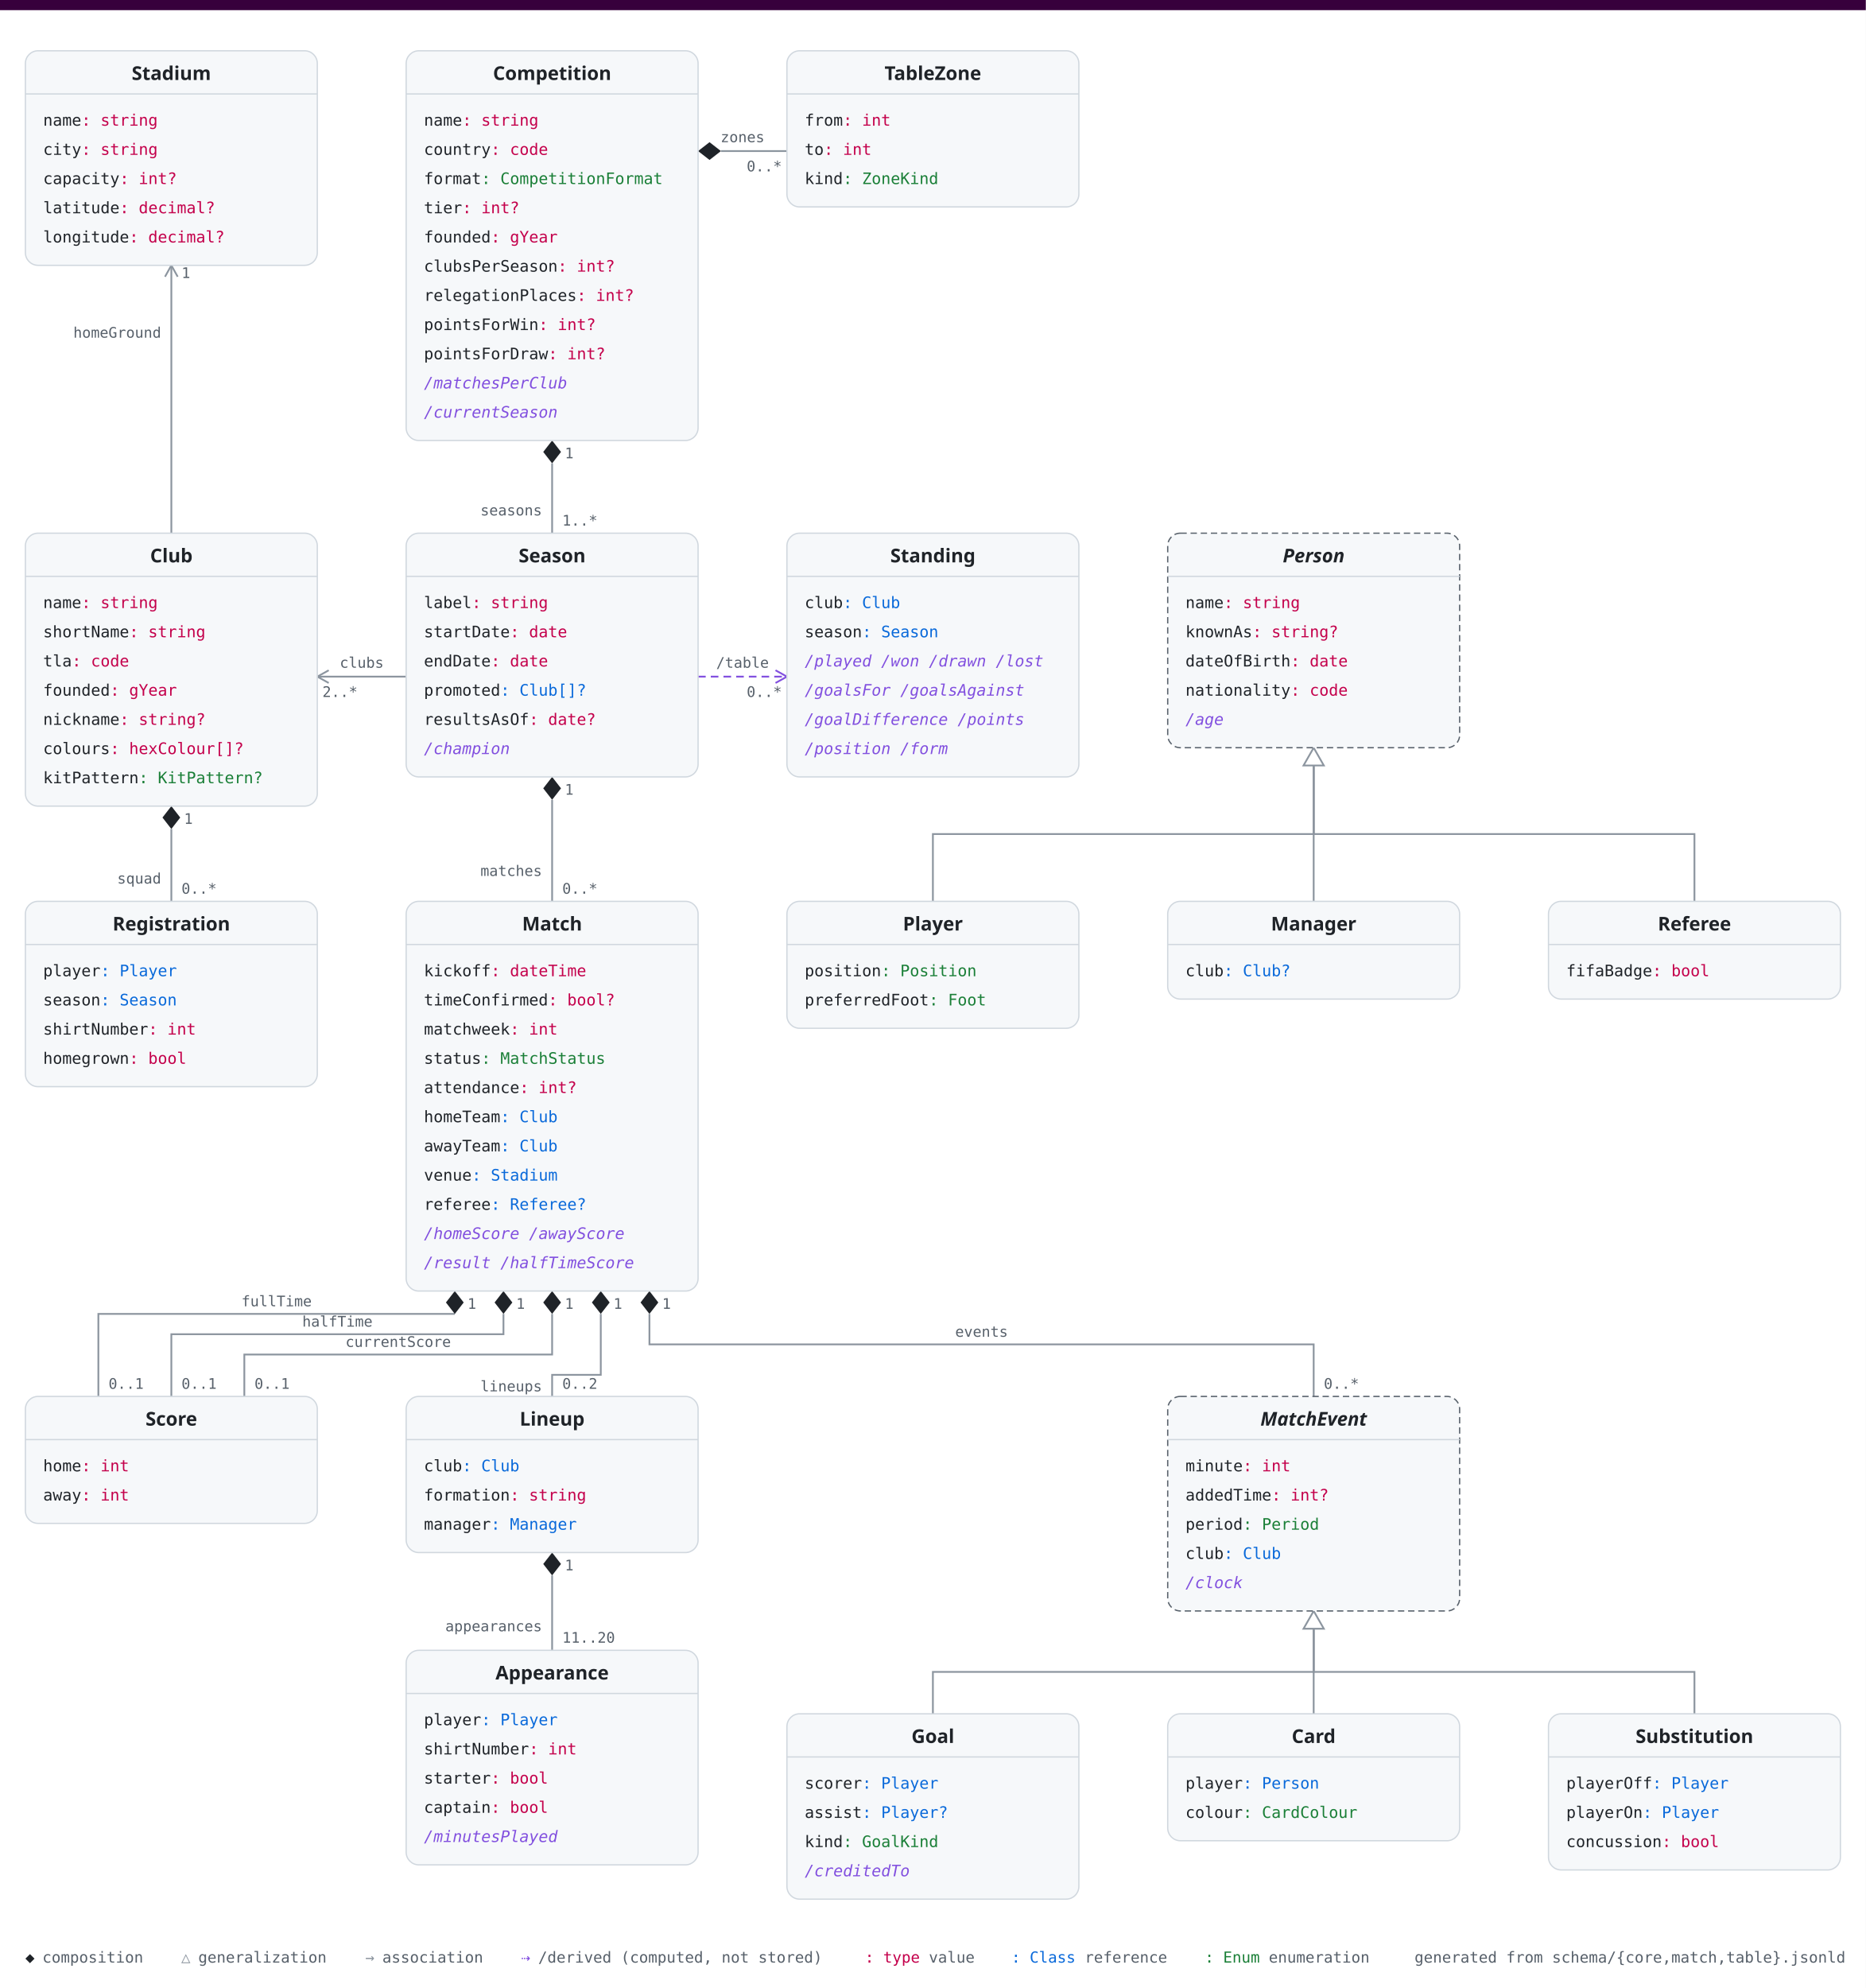
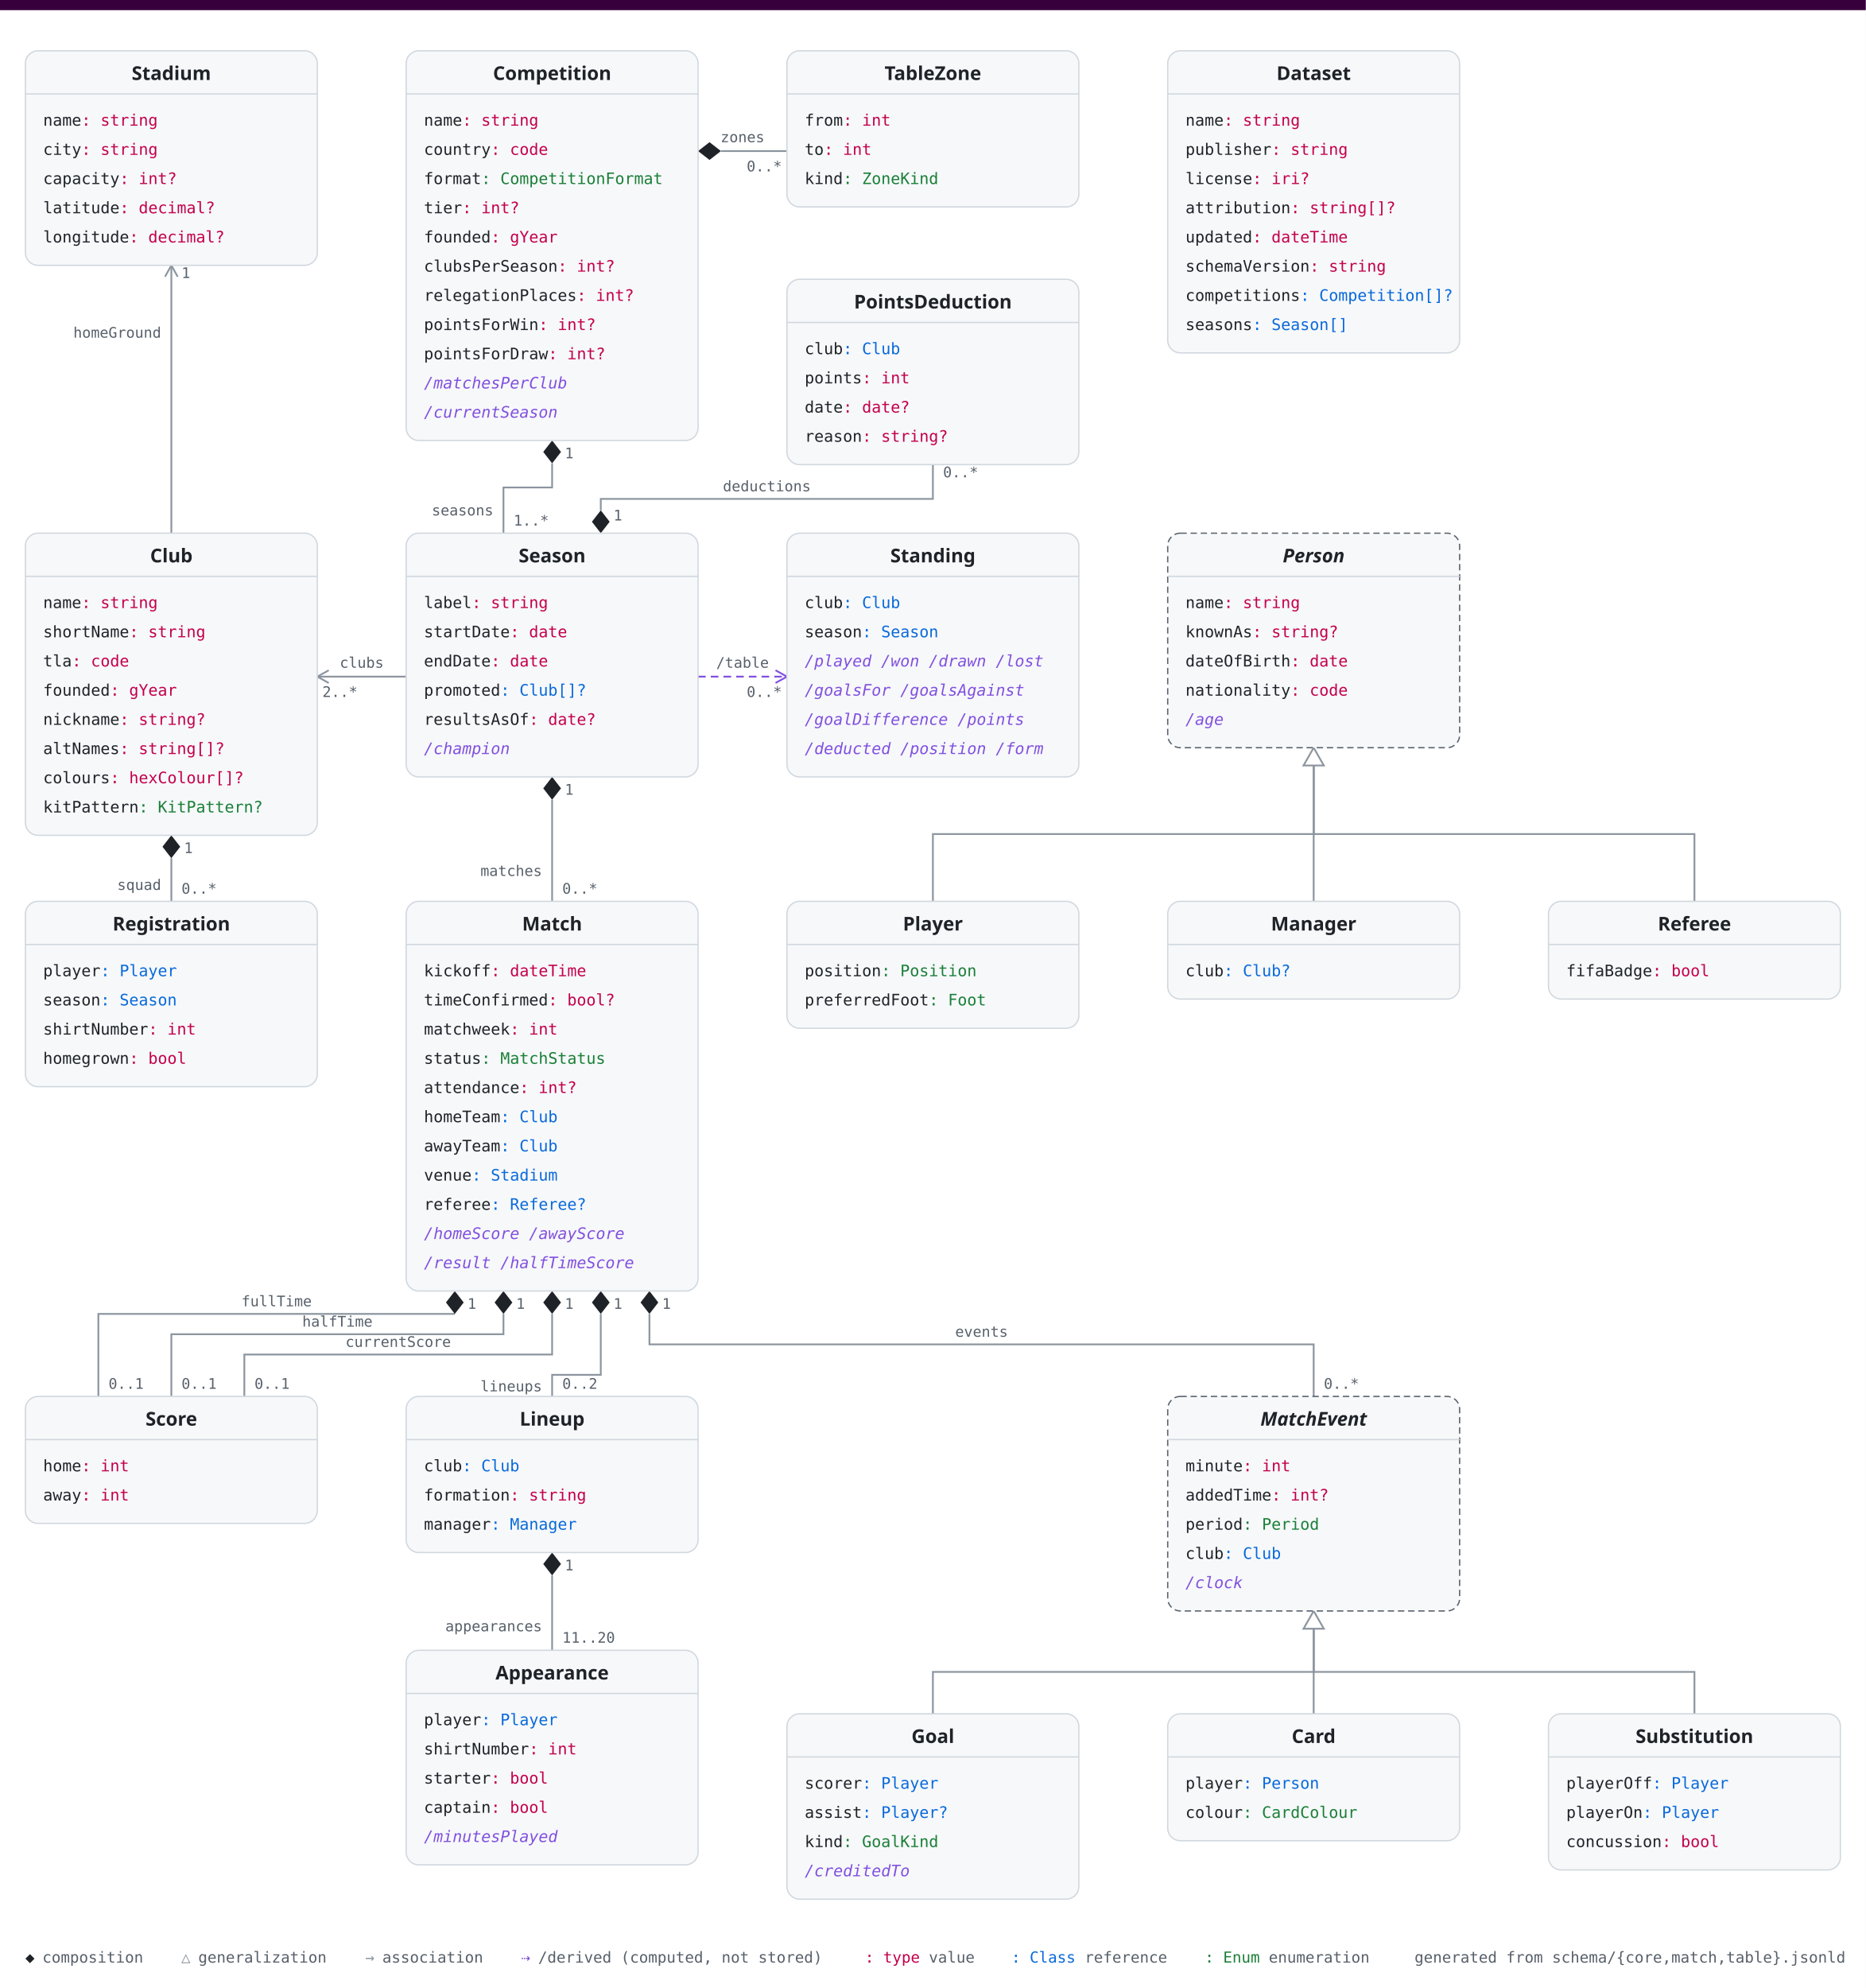
<svg xmlns="http://www.w3.org/2000/svg" width="1470" height="1566" viewBox="0 0 1470 1566">
  <rect width="1470" height="1566" fill="#ffffff" />
  <rect width="1470" height="8" fill="#37003c" />
  <path d="M550,119 l9,-7 l9,7 l-9,7 z" fill="#1f2328" />
  <path d="M568,119 L620,119" fill="none" stroke="#8c959f" stroke-width="1.4" />
  <text x="585" y="112" font-family="ui-monospace, Menlo, Consolas, monospace" font-size="11.5" fill="#57606a" text-anchor="middle">zones</text>
  <text x="616" y="135" font-family="ui-monospace, Menlo, Consolas, monospace" font-size="11.5" fill="#57606a" text-anchor="end">0..*</text>
-   <path d="M435,365 L435,384 L435,384 L435,420" fill="none" stroke="#8c959f" stroke-width="1.4" />
+   <path d="M435,365 L435,384 L396.667,384 L396.667,420" fill="none" stroke="#8c959f" stroke-width="1.4" />
  <path d="M435,347 l7,9 l-7,9 l-7,-9 z" fill="#1f2328" />
  <text x="445" y="361" font-family="ui-monospace, Menlo, Consolas, monospace" font-size="11.5" fill="#57606a" text-anchor="start">1</text>
-   <text x="443" y="414" font-family="ui-monospace, Menlo, Consolas, monospace" font-size="11.5" fill="#57606a" text-anchor="start">1..*</text>
-   <text x="427" y="406" font-family="ui-monospace, Menlo, Consolas, monospace" font-size="11.5" fill="#57606a" text-anchor="end">seasons</text>
+   <text x="404.667" y="414" font-family="ui-monospace, Menlo, Consolas, monospace" font-size="11.5" fill="#57606a" text-anchor="start">1..*</text>
+   <text x="388.667" y="406" font-family="ui-monospace, Menlo, Consolas, monospace" font-size="11.5" fill="#57606a" text-anchor="end">seasons</text>
  <path d="M320,533 L250,533" fill="none" stroke="#8c959f" stroke-width="1.4" />
  <path d="M259,528 L250,533 L259,538" fill="none" stroke="#8c959f" stroke-width="1.4" />
  <text x="285" y="526" font-family="ui-monospace, Menlo, Consolas, monospace" font-size="11.5" fill="#57606a" text-anchor="middle">clubs</text>
  <text x="254" y="549" font-family="ui-monospace, Menlo, Consolas, monospace" font-size="11.5" fill="#57606a" text-anchor="start">2..*</text>
  <path d="M435,630 L435,661 L435,661 L435,710" fill="none" stroke="#8c959f" stroke-width="1.4" />
  <path d="M435,612 l7,9 l-7,9 l-7,-9 z" fill="#1f2328" />
  <text x="445" y="626" font-family="ui-monospace, Menlo, Consolas, monospace" font-size="11.5" fill="#57606a" text-anchor="start">1</text>
  <text x="443" y="704" font-family="ui-monospace, Menlo, Consolas, monospace" font-size="11.5" fill="#57606a" text-anchor="start">0..*</text>
  <text x="427" y="690" font-family="ui-monospace, Menlo, Consolas, monospace" font-size="11.5" fill="#57606a" text-anchor="end">matches</text>
+   <path d="M473.333,402 L473.333,393 L735,393 L735,366" fill="none" stroke="#8c959f" stroke-width="1.4" />
+   <path d="M473.333,420 l7,-9 l-7,-9 l-7,9 z" fill="#1f2328" />
+   <text x="483.333" y="410" font-family="ui-monospace, Menlo, Consolas, monospace" font-size="11.5" fill="#57606a" text-anchor="start">1</text>
+   <text x="743" y="376" font-family="ui-monospace, Menlo, Consolas, monospace" font-size="11.5" fill="#57606a" text-anchor="start">0..*</text>
+   <text x="604.167" y="387" font-family="ui-monospace, Menlo, Consolas, monospace" font-size="11.5" fill="#57606a" text-anchor="middle">deductions</text>
  <path d="M550,533 L620,533" fill="none" stroke="#8250df" stroke-width="1.4" stroke-dasharray="6 4" />
  <path d="M611,528 L620,533 L611,538" fill="none" stroke="#8250df" stroke-width="1.4" />
  <text x="585" y="526" font-family="ui-monospace, Menlo, Consolas, monospace" font-size="11.5" fill="#57606a" text-anchor="middle">/table</text>
  <text x="616" y="549" font-family="ui-monospace, Menlo, Consolas, monospace" font-size="11.5" fill="#57606a" text-anchor="end">0..*</text>
  <path d="M135,420 L135,315 L135,315 L135,209" fill="none" stroke="#8c959f" stroke-width="1.4" />
  <path d="M130,218 L135,209 L140,218" fill="none" stroke="#8c959f" stroke-width="1.4" />
  <text x="143" y="219" font-family="ui-monospace, Menlo, Consolas, monospace" font-size="11.5" fill="#57606a" text-anchor="start">1</text>
  <text x="127" y="266" font-family="ui-monospace, Menlo, Consolas, monospace" font-size="11.5" fill="#57606a" text-anchor="end">homeGround</text>
-   <path d="M135,653 L135,673 L135,673 L135,710" fill="none" stroke="#8c959f" stroke-width="1.4" />
-   <path d="M135,635 l7,9 l-7,9 l-7,-9 z" fill="#1f2328" />
-   <text x="145" y="649" font-family="ui-monospace, Menlo, Consolas, monospace" font-size="11.5" fill="#57606a" text-anchor="start">1</text>
+   <path d="M135,676 L135,684 L135,684 L135,710" fill="none" stroke="#8c959f" stroke-width="1.4" />
+   <path d="M135,658 l7,9 l-7,9 l-7,-9 z" fill="#1f2328" />
+   <text x="145" y="672" font-family="ui-monospace, Menlo, Consolas, monospace" font-size="11.5" fill="#57606a" text-anchor="start">1</text>
  <text x="143" y="704" font-family="ui-monospace, Menlo, Consolas, monospace" font-size="11.5" fill="#57606a" text-anchor="start">0..*</text>
-   <text x="127" y="696" font-family="ui-monospace, Menlo, Consolas, monospace" font-size="11.5" fill="#57606a" text-anchor="end">squad</text>
+   <text x="127" y="701" font-family="ui-monospace, Menlo, Consolas, monospace" font-size="11.5" fill="#57606a" text-anchor="end">squad</text>
  <path d="M735,710 L735,657 L1035,657 L1035,603" fill="none" stroke="#8c959f" stroke-width="1.4" />
  <path d="M1035,589 l8,14 l-16,0 z" fill="#ffffff" stroke="#8c959f" stroke-width="1.4" />
  <path d="M1035,710 L1035,657 L1035,657 L1035,603" fill="none" stroke="#8c959f" stroke-width="1.4" />
  <path d="M1335,710 L1335,657 L1035,657 L1035,603" fill="none" stroke="#8c959f" stroke-width="1.4" />
  <path d="M473.333,1035 L473.333,1083 L435,1083 L435,1100" fill="none" stroke="#8c959f" stroke-width="1.4" />
  <path d="M473.333,1017 l7,9 l-7,9 l-7,-9 z" fill="#1f2328" />
  <text x="483.333" y="1031" font-family="ui-monospace, Menlo, Consolas, monospace" font-size="11.5" fill="#57606a" text-anchor="start">1</text>
  <text x="443" y="1094" font-family="ui-monospace, Menlo, Consolas, monospace" font-size="11.5" fill="#57606a" text-anchor="start">0..2</text>
  <text x="427" y="1096" font-family="ui-monospace, Menlo, Consolas, monospace" font-size="11.5" fill="#57606a" text-anchor="end">lineups</text>
  <path d="M511.667,1035 L511.667,1059 L1035,1059 L1035,1100" fill="none" stroke="#8c959f" stroke-width="1.4" />
  <path d="M511.667,1017 l7,9 l-7,9 l-7,-9 z" fill="#1f2328" />
  <text x="521.667" y="1031" font-family="ui-monospace, Menlo, Consolas, monospace" font-size="11.5" fill="#57606a" text-anchor="start">1</text>
  <text x="1043" y="1094" font-family="ui-monospace, Menlo, Consolas, monospace" font-size="11.5" fill="#57606a" text-anchor="start">0..*</text>
  <text x="773.333" y="1053" font-family="ui-monospace, Menlo, Consolas, monospace" font-size="11.5" fill="#57606a" text-anchor="middle">events</text>
  <path d="M358.333,1035 L358.333,1035 L77.5,1035 L77.5,1100" fill="none" stroke="#8c959f" stroke-width="1.4" />
  <path d="M358.333,1017 l7,9 l-7,9 l-7,-9 z" fill="#1f2328" />
  <text x="368.333" y="1031" font-family="ui-monospace, Menlo, Consolas, monospace" font-size="11.5" fill="#57606a" text-anchor="start">1</text>
  <text x="85.5" y="1094" font-family="ui-monospace, Menlo, Consolas, monospace" font-size="11.5" fill="#57606a" text-anchor="start">0..1</text>
  <text x="217.917" y="1029" font-family="ui-monospace, Menlo, Consolas, monospace" font-size="11.5" fill="#57606a" text-anchor="middle">fullTime</text>
  <path d="M396.667,1035 L396.667,1051 L135,1051 L135,1100" fill="none" stroke="#8c959f" stroke-width="1.4" />
  <path d="M396.667,1017 l7,9 l-7,9 l-7,-9 z" fill="#1f2328" />
  <text x="406.667" y="1031" font-family="ui-monospace, Menlo, Consolas, monospace" font-size="11.5" fill="#57606a" text-anchor="start">1</text>
  <text x="143" y="1094" font-family="ui-monospace, Menlo, Consolas, monospace" font-size="11.5" fill="#57606a" text-anchor="start">0..1</text>
  <text x="265.833" y="1045" font-family="ui-monospace, Menlo, Consolas, monospace" font-size="11.5" fill="#57606a" text-anchor="middle">halfTime</text>
  <path d="M435,1035 L435,1067 L192.5,1067 L192.5,1100" fill="none" stroke="#8c959f" stroke-width="1.4" />
  <path d="M435,1017 l7,9 l-7,9 l-7,-9 z" fill="#1f2328" />
  <text x="445" y="1031" font-family="ui-monospace, Menlo, Consolas, monospace" font-size="11.5" fill="#57606a" text-anchor="start">1</text>
  <text x="200.5" y="1094" font-family="ui-monospace, Menlo, Consolas, monospace" font-size="11.5" fill="#57606a" text-anchor="start">0..1</text>
  <text x="313.75" y="1061" font-family="ui-monospace, Menlo, Consolas, monospace" font-size="11.5" fill="#57606a" text-anchor="middle">currentScore</text>
  <path d="M435,1241 L435,1262 L435,1262 L435,1300" fill="none" stroke="#8c959f" stroke-width="1.4" />
  <path d="M435,1223 l7,9 l-7,9 l-7,-9 z" fill="#1f2328" />
  <text x="445" y="1237" font-family="ui-monospace, Menlo, Consolas, monospace" font-size="11.5" fill="#57606a" text-anchor="start">1</text>
  <text x="443" y="1294" font-family="ui-monospace, Menlo, Consolas, monospace" font-size="11.5" fill="#57606a" text-anchor="start">11..20</text>
  <text x="427" y="1285" font-family="ui-monospace, Menlo, Consolas, monospace" font-size="11.5" fill="#57606a" text-anchor="end">appearances</text>
  <path d="M735,1350 L735,1317 L1035,1317 L1035,1283" fill="none" stroke="#8c959f" stroke-width="1.4" />
  <path d="M1035,1269 l8,14 l-16,0 z" fill="#ffffff" stroke="#8c959f" stroke-width="1.4" />
  <path d="M1035,1350 L1035,1317 L1035,1317 L1035,1283" fill="none" stroke="#8c959f" stroke-width="1.4" />
  <path d="M1335,1350 L1335,1317 L1035,1317 L1035,1283" fill="none" stroke="#8c959f" stroke-width="1.4" />
  <g>
    <rect x="320" y="40" width="230" height="307" rx="10" fill="#f6f8fa" stroke="#d0d7de" stroke-width="1" />
    <line x1="320" y1="74" x2="550" y2="74" stroke="#d0d7de" />
    <text x="435" y="63" font-family="system-ui, sans-serif" font-weight="700" font-size="15" fill="#1f2328" text-anchor="middle">Competition</text>
    <text x="334" y="99" font-family="ui-monospace, Menlo, Consolas, monospace" font-size="12.5" fill="#1f2328">name<tspan fill="#c4004b">: string</tspan>
    </text>
    <text x="334" y="122" font-family="ui-monospace, Menlo, Consolas, monospace" font-size="12.5" fill="#1f2328">country<tspan fill="#c4004b">: code</tspan>
    </text>
    <text x="334" y="145" font-family="ui-monospace, Menlo, Consolas, monospace" font-size="12.5" fill="#1f2328">format<tspan fill="#1a7f37">: CompetitionFormat</tspan>
    </text>
    <text x="334" y="168" font-family="ui-monospace, Menlo, Consolas, monospace" font-size="12.5" fill="#1f2328">tier<tspan fill="#c4004b">: int?</tspan>
    </text>
    <text x="334" y="191" font-family="ui-monospace, Menlo, Consolas, monospace" font-size="12.5" fill="#1f2328">founded<tspan fill="#c4004b">: gYear</tspan>
    </text>
    <text x="334" y="214" font-family="ui-monospace, Menlo, Consolas, monospace" font-size="12.5" fill="#1f2328">clubsPerSeason<tspan fill="#c4004b">: int?</tspan>
    </text>
    <text x="334" y="237" font-family="ui-monospace, Menlo, Consolas, monospace" font-size="12.5" fill="#1f2328">relegationPlaces<tspan fill="#c4004b">: int?</tspan>
    </text>
    <text x="334" y="260" font-family="ui-monospace, Menlo, Consolas, monospace" font-size="12.5" fill="#1f2328">pointsForWin<tspan fill="#c4004b">: int?</tspan>
    </text>
    <text x="334" y="283" font-family="ui-monospace, Menlo, Consolas, monospace" font-size="12.5" fill="#1f2328">pointsForDraw<tspan fill="#c4004b">: int?</tspan>
    </text>
    <text x="334" y="306" font-family="ui-monospace, Menlo, Consolas, monospace" font-size="12.5" font-style="italic" fill="#8250df">/matchesPerClub</text>
    <text x="334" y="329" font-family="ui-monospace, Menlo, Consolas, monospace" font-size="12.5" font-style="italic" fill="#8250df">/currentSeason</text>
  </g>
  <g>
    <rect x="320" y="420" width="230" height="192" rx="10" fill="#f6f8fa" stroke="#d0d7de" stroke-width="1" />
    <line x1="320" y1="454" x2="550" y2="454" stroke="#d0d7de" />
    <text x="435" y="443" font-family="system-ui, sans-serif" font-weight="700" font-size="15" fill="#1f2328" text-anchor="middle">Season</text>
    <text x="334" y="479" font-family="ui-monospace, Menlo, Consolas, monospace" font-size="12.5" fill="#1f2328">label<tspan fill="#c4004b">: string</tspan>
    </text>
    <text x="334" y="502" font-family="ui-monospace, Menlo, Consolas, monospace" font-size="12.5" fill="#1f2328">startDate<tspan fill="#c4004b">: date</tspan>
    </text>
    <text x="334" y="525" font-family="ui-monospace, Menlo, Consolas, monospace" font-size="12.5" fill="#1f2328">endDate<tspan fill="#c4004b">: date</tspan>
    </text>
    <text x="334" y="548" font-family="ui-monospace, Menlo, Consolas, monospace" font-size="12.5" fill="#1f2328">promoted<tspan fill="#0969da">: Club[]?</tspan>
    </text>
    <text x="334" y="571" font-family="ui-monospace, Menlo, Consolas, monospace" font-size="12.5" fill="#1f2328">resultsAsOf<tspan fill="#c4004b">: date?</tspan>
    </text>
    <text x="334" y="594" font-family="ui-monospace, Menlo, Consolas, monospace" font-size="12.5" font-style="italic" fill="#8250df">/champion</text>
  </g>
  <g>
-     <rect x="20" y="420" width="230" height="215" rx="10" fill="#f6f8fa" stroke="#d0d7de" stroke-width="1" />
+     <rect x="620" y="220" width="230" height="146" rx="10" fill="#f6f8fa" stroke="#d0d7de" stroke-width="1" />
+     <line x1="620" y1="254" x2="850" y2="254" stroke="#d0d7de" />
+     <text x="735" y="243" font-family="system-ui, sans-serif" font-weight="700" font-size="15" fill="#1f2328" text-anchor="middle">PointsDeduction</text>
+     <text x="634" y="279" font-family="ui-monospace, Menlo, Consolas, monospace" font-size="12.5" fill="#1f2328">club<tspan fill="#0969da">: Club</tspan>
+     </text>
+     <text x="634" y="302" font-family="ui-monospace, Menlo, Consolas, monospace" font-size="12.5" fill="#1f2328">points<tspan fill="#c4004b">: int</tspan>
+     </text>
+     <text x="634" y="325" font-family="ui-monospace, Menlo, Consolas, monospace" font-size="12.5" fill="#1f2328">date<tspan fill="#c4004b">: date?</tspan>
+     </text>
+     <text x="634" y="348" font-family="ui-monospace, Menlo, Consolas, monospace" font-size="12.5" fill="#1f2328">reason<tspan fill="#c4004b">: string?</tspan>
+     </text>
+   </g>
+   <g>
+     <rect x="20" y="420" width="230" height="238" rx="10" fill="#f6f8fa" stroke="#d0d7de" stroke-width="1" />
    <line x1="20" y1="454" x2="250" y2="454" stroke="#d0d7de" />
    <text x="135" y="443" font-family="system-ui, sans-serif" font-weight="700" font-size="15" fill="#1f2328" text-anchor="middle">Club</text>
    <text x="34" y="479" font-family="ui-monospace, Menlo, Consolas, monospace" font-size="12.5" fill="#1f2328">name<tspan fill="#c4004b">: string</tspan>
    </text>
    <text x="34" y="502" font-family="ui-monospace, Menlo, Consolas, monospace" font-size="12.5" fill="#1f2328">shortName<tspan fill="#c4004b">: string</tspan>
    </text>
    <text x="34" y="525" font-family="ui-monospace, Menlo, Consolas, monospace" font-size="12.5" fill="#1f2328">tla<tspan fill="#c4004b">: code</tspan>
    </text>
    <text x="34" y="548" font-family="ui-monospace, Menlo, Consolas, monospace" font-size="12.5" fill="#1f2328">founded<tspan fill="#c4004b">: gYear</tspan>
    </text>
    <text x="34" y="571" font-family="ui-monospace, Menlo, Consolas, monospace" font-size="12.5" fill="#1f2328">nickname<tspan fill="#c4004b">: string?</tspan>
    </text>
-     <text x="34" y="594" font-family="ui-monospace, Menlo, Consolas, monospace" font-size="12.5" fill="#1f2328">colours<tspan fill="#c4004b">: hexColour[]?</tspan>
-     </text>
-     <text x="34" y="617" font-family="ui-monospace, Menlo, Consolas, monospace" font-size="12.5" fill="#1f2328">kitPattern<tspan fill="#1a7f37">: KitPattern?</tspan>
+     <text x="34" y="594" font-family="ui-monospace, Menlo, Consolas, monospace" font-size="12.5" fill="#1f2328">altNames<tspan fill="#c4004b">: string[]?</tspan>
+     </text>
+     <text x="34" y="617" font-family="ui-monospace, Menlo, Consolas, monospace" font-size="12.5" fill="#1f2328">colours<tspan fill="#c4004b">: hexColour[]?</tspan>
+     </text>
+     <text x="34" y="640" font-family="ui-monospace, Menlo, Consolas, monospace" font-size="12.5" fill="#1f2328">kitPattern<tspan fill="#1a7f37">: KitPattern?</tspan>
    </text>
  </g>
  <g>
    <rect x="20" y="710" width="230" height="146" rx="10" fill="#f6f8fa" stroke="#d0d7de" stroke-width="1" />
    <line x1="20" y1="744" x2="250" y2="744" stroke="#d0d7de" />
    <text x="135" y="733" font-family="system-ui, sans-serif" font-weight="700" font-size="15" fill="#1f2328" text-anchor="middle">Registration</text>
    <text x="34" y="769" font-family="ui-monospace, Menlo, Consolas, monospace" font-size="12.5" fill="#1f2328">player<tspan fill="#0969da">: Player</tspan>
    </text>
    <text x="34" y="792" font-family="ui-monospace, Menlo, Consolas, monospace" font-size="12.5" fill="#1f2328">season<tspan fill="#0969da">: Season</tspan>
    </text>
    <text x="34" y="815" font-family="ui-monospace, Menlo, Consolas, monospace" font-size="12.5" fill="#1f2328">shirtNumber<tspan fill="#c4004b">: int</tspan>
    </text>
    <text x="34" y="838" font-family="ui-monospace, Menlo, Consolas, monospace" font-size="12.5" fill="#1f2328">homegrown<tspan fill="#c4004b">: bool</tspan>
    </text>
  </g>
  <g>
    <rect x="20" y="40" width="230" height="169" rx="10" fill="#f6f8fa" stroke="#d0d7de" stroke-width="1" />
    <line x1="20" y1="74" x2="250" y2="74" stroke="#d0d7de" />
    <text x="135" y="63" font-family="system-ui, sans-serif" font-weight="700" font-size="15" fill="#1f2328" text-anchor="middle">Stadium</text>
    <text x="34" y="99" font-family="ui-monospace, Menlo, Consolas, monospace" font-size="12.5" fill="#1f2328">name<tspan fill="#c4004b">: string</tspan>
    </text>
    <text x="34" y="122" font-family="ui-monospace, Menlo, Consolas, monospace" font-size="12.5" fill="#1f2328">city<tspan fill="#c4004b">: string</tspan>
    </text>
    <text x="34" y="145" font-family="ui-monospace, Menlo, Consolas, monospace" font-size="12.5" fill="#1f2328">capacity<tspan fill="#c4004b">: int?</tspan>
    </text>
    <text x="34" y="168" font-family="ui-monospace, Menlo, Consolas, monospace" font-size="12.5" fill="#1f2328">latitude<tspan fill="#c4004b">: decimal?</tspan>
    </text>
    <text x="34" y="191" font-family="ui-monospace, Menlo, Consolas, monospace" font-size="12.5" fill="#1f2328">longitude<tspan fill="#c4004b">: decimal?</tspan>
    </text>
  </g>
  <g>
    <rect x="920" y="420" width="230" height="169" rx="10" fill="#f6f8fa" stroke="#57606a" stroke-width="1" stroke-dasharray="5 3" />
    <line x1="920" y1="454" x2="1150" y2="454" stroke="#d0d7de" />
    <text x="1035" y="443" font-family="system-ui, sans-serif" font-weight="700" font-style="italic" font-size="15" fill="#1f2328" text-anchor="middle">Person</text>
    <text x="934" y="479" font-family="ui-monospace, Menlo, Consolas, monospace" font-size="12.5" fill="#1f2328">name<tspan fill="#c4004b">: string</tspan>
    </text>
    <text x="934" y="502" font-family="ui-monospace, Menlo, Consolas, monospace" font-size="12.5" fill="#1f2328">knownAs<tspan fill="#c4004b">: string?</tspan>
    </text>
    <text x="934" y="525" font-family="ui-monospace, Menlo, Consolas, monospace" font-size="12.5" fill="#1f2328">dateOfBirth<tspan fill="#c4004b">: date</tspan>
    </text>
    <text x="934" y="548" font-family="ui-monospace, Menlo, Consolas, monospace" font-size="12.5" fill="#1f2328">nationality<tspan fill="#c4004b">: code</tspan>
    </text>
    <text x="934" y="571" font-family="ui-monospace, Menlo, Consolas, monospace" font-size="12.5" font-style="italic" fill="#8250df">/age</text>
  </g>
  <g>
    <rect x="620" y="710" width="230" height="100" rx="10" fill="#f6f8fa" stroke="#d0d7de" stroke-width="1" />
    <line x1="620" y1="744" x2="850" y2="744" stroke="#d0d7de" />
    <text x="735" y="733" font-family="system-ui, sans-serif" font-weight="700" font-size="15" fill="#1f2328" text-anchor="middle">Player</text>
    <text x="634" y="769" font-family="ui-monospace, Menlo, Consolas, monospace" font-size="12.5" fill="#1f2328">position<tspan fill="#1a7f37">: Position</tspan>
    </text>
    <text x="634" y="792" font-family="ui-monospace, Menlo, Consolas, monospace" font-size="12.5" fill="#1f2328">preferredFoot<tspan fill="#1a7f37">: Foot</tspan>
    </text>
  </g>
  <g>
    <rect x="920" y="710" width="230" height="77" rx="10" fill="#f6f8fa" stroke="#d0d7de" stroke-width="1" />
    <line x1="920" y1="744" x2="1150" y2="744" stroke="#d0d7de" />
    <text x="1035" y="733" font-family="system-ui, sans-serif" font-weight="700" font-size="15" fill="#1f2328" text-anchor="middle">Manager</text>
    <text x="934" y="769" font-family="ui-monospace, Menlo, Consolas, monospace" font-size="12.5" fill="#1f2328">club<tspan fill="#0969da">: Club?</tspan>
    </text>
  </g>
  <g>
    <rect x="1220" y="710" width="230" height="77" rx="10" fill="#f6f8fa" stroke="#d0d7de" stroke-width="1" />
    <line x1="1220" y1="744" x2="1450" y2="744" stroke="#d0d7de" />
    <text x="1335" y="733" font-family="system-ui, sans-serif" font-weight="700" font-size="15" fill="#1f2328" text-anchor="middle">Referee</text>
    <text x="1234" y="769" font-family="ui-monospace, Menlo, Consolas, monospace" font-size="12.5" fill="#1f2328">fifaBadge<tspan fill="#c4004b">: bool</tspan>
    </text>
  </g>
  <g>
    <rect x="620" y="40" width="230" height="123" rx="10" fill="#f6f8fa" stroke="#d0d7de" stroke-width="1" />
    <line x1="620" y1="74" x2="850" y2="74" stroke="#d0d7de" />
    <text x="735" y="63" font-family="system-ui, sans-serif" font-weight="700" font-size="15" fill="#1f2328" text-anchor="middle">TableZone</text>
    <text x="634" y="99" font-family="ui-monospace, Menlo, Consolas, monospace" font-size="12.5" fill="#1f2328">from<tspan fill="#c4004b">: int</tspan>
    </text>
    <text x="634" y="122" font-family="ui-monospace, Menlo, Consolas, monospace" font-size="12.5" fill="#1f2328">to<tspan fill="#c4004b">: int</tspan>
    </text>
    <text x="634" y="145" font-family="ui-monospace, Menlo, Consolas, monospace" font-size="12.5" fill="#1f2328">kind<tspan fill="#1a7f37">: ZoneKind</tspan>
    </text>
  </g>
  <g>
    <rect x="320" y="710" width="230" height="307" rx="10" fill="#f6f8fa" stroke="#d0d7de" stroke-width="1" />
    <line x1="320" y1="744" x2="550" y2="744" stroke="#d0d7de" />
    <text x="435" y="733" font-family="system-ui, sans-serif" font-weight="700" font-size="15" fill="#1f2328" text-anchor="middle">Match</text>
    <text x="334" y="769" font-family="ui-monospace, Menlo, Consolas, monospace" font-size="12.5" fill="#1f2328">kickoff<tspan fill="#c4004b">: dateTime</tspan>
    </text>
    <text x="334" y="792" font-family="ui-monospace, Menlo, Consolas, monospace" font-size="12.5" fill="#1f2328">timeConfirmed<tspan fill="#c4004b">: bool?</tspan>
    </text>
    <text x="334" y="815" font-family="ui-monospace, Menlo, Consolas, monospace" font-size="12.5" fill="#1f2328">matchweek<tspan fill="#c4004b">: int</tspan>
    </text>
    <text x="334" y="838" font-family="ui-monospace, Menlo, Consolas, monospace" font-size="12.5" fill="#1f2328">status<tspan fill="#1a7f37">: MatchStatus</tspan>
    </text>
    <text x="334" y="861" font-family="ui-monospace, Menlo, Consolas, monospace" font-size="12.5" fill="#1f2328">attendance<tspan fill="#c4004b">: int?</tspan>
    </text>
    <text x="334" y="884" font-family="ui-monospace, Menlo, Consolas, monospace" font-size="12.5" fill="#1f2328">homeTeam<tspan fill="#0969da">: Club</tspan>
    </text>
    <text x="334" y="907" font-family="ui-monospace, Menlo, Consolas, monospace" font-size="12.5" fill="#1f2328">awayTeam<tspan fill="#0969da">: Club</tspan>
    </text>
    <text x="334" y="930" font-family="ui-monospace, Menlo, Consolas, monospace" font-size="12.5" fill="#1f2328">venue<tspan fill="#0969da">: Stadium</tspan>
    </text>
    <text x="334" y="953" font-family="ui-monospace, Menlo, Consolas, monospace" font-size="12.5" fill="#1f2328">referee<tspan fill="#0969da">: Referee?</tspan>
    </text>
    <text x="334" y="976" font-family="ui-monospace, Menlo, Consolas, monospace" font-size="12.5" font-style="italic" fill="#8250df">/homeScore /awayScore</text>
    <text x="334" y="999" font-family="ui-monospace, Menlo, Consolas, monospace" font-size="12.5" font-style="italic" fill="#8250df">/result /halfTimeScore</text>
  </g>
  <g>
    <rect x="320" y="1100" width="230" height="123" rx="10" fill="#f6f8fa" stroke="#d0d7de" stroke-width="1" />
    <line x1="320" y1="1134" x2="550" y2="1134" stroke="#d0d7de" />
    <text x="435" y="1123" font-family="system-ui, sans-serif" font-weight="700" font-size="15" fill="#1f2328" text-anchor="middle">Lineup</text>
    <text x="334" y="1159" font-family="ui-monospace, Menlo, Consolas, monospace" font-size="12.5" fill="#1f2328">club<tspan fill="#0969da">: Club</tspan>
    </text>
    <text x="334" y="1182" font-family="ui-monospace, Menlo, Consolas, monospace" font-size="12.5" fill="#1f2328">formation<tspan fill="#c4004b">: string</tspan>
    </text>
    <text x="334" y="1205" font-family="ui-monospace, Menlo, Consolas, monospace" font-size="12.5" fill="#1f2328">manager<tspan fill="#0969da">: Manager</tspan>
    </text>
  </g>
  <g>
    <rect x="320" y="1300" width="230" height="169" rx="10" fill="#f6f8fa" stroke="#d0d7de" stroke-width="1" />
    <line x1="320" y1="1334" x2="550" y2="1334" stroke="#d0d7de" />
    <text x="435" y="1323" font-family="system-ui, sans-serif" font-weight="700" font-size="15" fill="#1f2328" text-anchor="middle">Appearance</text>
    <text x="334" y="1359" font-family="ui-monospace, Menlo, Consolas, monospace" font-size="12.5" fill="#1f2328">player<tspan fill="#0969da">: Player</tspan>
    </text>
    <text x="334" y="1382" font-family="ui-monospace, Menlo, Consolas, monospace" font-size="12.5" fill="#1f2328">shirtNumber<tspan fill="#c4004b">: int</tspan>
    </text>
    <text x="334" y="1405" font-family="ui-monospace, Menlo, Consolas, monospace" font-size="12.5" fill="#1f2328">starter<tspan fill="#c4004b">: bool</tspan>
    </text>
    <text x="334" y="1428" font-family="ui-monospace, Menlo, Consolas, monospace" font-size="12.5" fill="#1f2328">captain<tspan fill="#c4004b">: bool</tspan>
    </text>
    <text x="334" y="1451" font-family="ui-monospace, Menlo, Consolas, monospace" font-size="12.5" font-style="italic" fill="#8250df">/minutesPlayed</text>
  </g>
  <g>
    <rect x="920" y="1100" width="230" height="169" rx="10" fill="#f6f8fa" stroke="#57606a" stroke-width="1" stroke-dasharray="5 3" />
    <line x1="920" y1="1134" x2="1150" y2="1134" stroke="#d0d7de" />
    <text x="1035" y="1123" font-family="system-ui, sans-serif" font-weight="700" font-style="italic" font-size="15" fill="#1f2328" text-anchor="middle">MatchEvent</text>
    <text x="934" y="1159" font-family="ui-monospace, Menlo, Consolas, monospace" font-size="12.5" fill="#1f2328">minute<tspan fill="#c4004b">: int</tspan>
    </text>
    <text x="934" y="1182" font-family="ui-monospace, Menlo, Consolas, monospace" font-size="12.5" fill="#1f2328">addedTime<tspan fill="#c4004b">: int?</tspan>
    </text>
    <text x="934" y="1205" font-family="ui-monospace, Menlo, Consolas, monospace" font-size="12.5" fill="#1f2328">period<tspan fill="#1a7f37">: Period</tspan>
    </text>
    <text x="934" y="1228" font-family="ui-monospace, Menlo, Consolas, monospace" font-size="12.5" fill="#1f2328">club<tspan fill="#0969da">: Club</tspan>
    </text>
    <text x="934" y="1251" font-family="ui-monospace, Menlo, Consolas, monospace" font-size="12.5" font-style="italic" fill="#8250df">/clock</text>
  </g>
  <g>
    <rect x="620" y="1350" width="230" height="146" rx="10" fill="#f6f8fa" stroke="#d0d7de" stroke-width="1" />
    <line x1="620" y1="1384" x2="850" y2="1384" stroke="#d0d7de" />
    <text x="735" y="1373" font-family="system-ui, sans-serif" font-weight="700" font-size="15" fill="#1f2328" text-anchor="middle">Goal</text>
    <text x="634" y="1409" font-family="ui-monospace, Menlo, Consolas, monospace" font-size="12.5" fill="#1f2328">scorer<tspan fill="#0969da">: Player</tspan>
    </text>
    <text x="634" y="1432" font-family="ui-monospace, Menlo, Consolas, monospace" font-size="12.5" fill="#1f2328">assist<tspan fill="#0969da">: Player?</tspan>
    </text>
    <text x="634" y="1455" font-family="ui-monospace, Menlo, Consolas, monospace" font-size="12.5" fill="#1f2328">kind<tspan fill="#1a7f37">: GoalKind</tspan>
    </text>
    <text x="634" y="1478" font-family="ui-monospace, Menlo, Consolas, monospace" font-size="12.5" font-style="italic" fill="#8250df">/creditedTo</text>
  </g>
  <g>
    <rect x="920" y="1350" width="230" height="100" rx="10" fill="#f6f8fa" stroke="#d0d7de" stroke-width="1" />
    <line x1="920" y1="1384" x2="1150" y2="1384" stroke="#d0d7de" />
    <text x="1035" y="1373" font-family="system-ui, sans-serif" font-weight="700" font-size="15" fill="#1f2328" text-anchor="middle">Card</text>
    <text x="934" y="1409" font-family="ui-monospace, Menlo, Consolas, monospace" font-size="12.5" fill="#1f2328">player<tspan fill="#0969da">: Person</tspan>
    </text>
    <text x="934" y="1432" font-family="ui-monospace, Menlo, Consolas, monospace" font-size="12.5" fill="#1f2328">colour<tspan fill="#1a7f37">: CardColour</tspan>
    </text>
  </g>
  <g>
    <rect x="1220" y="1350" width="230" height="123" rx="10" fill="#f6f8fa" stroke="#d0d7de" stroke-width="1" />
    <line x1="1220" y1="1384" x2="1450" y2="1384" stroke="#d0d7de" />
    <text x="1335" y="1373" font-family="system-ui, sans-serif" font-weight="700" font-size="15" fill="#1f2328" text-anchor="middle">Substitution</text>
    <text x="1234" y="1409" font-family="ui-monospace, Menlo, Consolas, monospace" font-size="12.5" fill="#1f2328">playerOff<tspan fill="#0969da">: Player</tspan>
    </text>
    <text x="1234" y="1432" font-family="ui-monospace, Menlo, Consolas, monospace" font-size="12.5" fill="#1f2328">playerOn<tspan fill="#0969da">: Player</tspan>
    </text>
    <text x="1234" y="1455" font-family="ui-monospace, Menlo, Consolas, monospace" font-size="12.5" fill="#1f2328">concussion<tspan fill="#c4004b">: bool</tspan>
    </text>
  </g>
  <g>
    <rect x="20" y="1100" width="230" height="100" rx="10" fill="#f6f8fa" stroke="#d0d7de" stroke-width="1" />
    <line x1="20" y1="1134" x2="250" y2="1134" stroke="#d0d7de" />
    <text x="135" y="1123" font-family="system-ui, sans-serif" font-weight="700" font-size="15" fill="#1f2328" text-anchor="middle">Score</text>
    <text x="34" y="1159" font-family="ui-monospace, Menlo, Consolas, monospace" font-size="12.5" fill="#1f2328">home<tspan fill="#c4004b">: int</tspan>
    </text>
    <text x="34" y="1182" font-family="ui-monospace, Menlo, Consolas, monospace" font-size="12.5" fill="#1f2328">away<tspan fill="#c4004b">: int</tspan>
    </text>
  </g>
  <g>
    <rect x="620" y="420" width="230" height="192" rx="10" fill="#f6f8fa" stroke="#d0d7de" stroke-width="1" />
    <line x1="620" y1="454" x2="850" y2="454" stroke="#d0d7de" />
    <text x="735" y="443" font-family="system-ui, sans-serif" font-weight="700" font-size="15" fill="#1f2328" text-anchor="middle">Standing</text>
    <text x="634" y="479" font-family="ui-monospace, Menlo, Consolas, monospace" font-size="12.5" fill="#1f2328">club<tspan fill="#0969da">: Club</tspan>
    </text>
    <text x="634" y="502" font-family="ui-monospace, Menlo, Consolas, monospace" font-size="12.5" fill="#1f2328">season<tspan fill="#0969da">: Season</tspan>
    </text>
    <text x="634" y="525" font-family="ui-monospace, Menlo, Consolas, monospace" font-size="12.5" font-style="italic" fill="#8250df">/played /won /drawn /lost</text>
    <text x="634" y="548" font-family="ui-monospace, Menlo, Consolas, monospace" font-size="12.5" font-style="italic" fill="#8250df">/goalsFor /goalsAgainst</text>
    <text x="634" y="571" font-family="ui-monospace, Menlo, Consolas, monospace" font-size="12.5" font-style="italic" fill="#8250df">/goalDifference /points</text>
-     <text x="634" y="594" font-family="ui-monospace, Menlo, Consolas, monospace" font-size="12.5" font-style="italic" fill="#8250df">/position /form</text>
+     <text x="634" y="594" font-family="ui-monospace, Menlo, Consolas, monospace" font-size="12.5" font-style="italic" fill="#8250df">/deducted /position /form</text>
+   </g>
+   <g>
+     <rect x="920" y="40" width="230" height="238" rx="10" fill="#f6f8fa" stroke="#d0d7de" stroke-width="1" />
+     <line x1="920" y1="74" x2="1150" y2="74" stroke="#d0d7de" />
+     <text x="1035" y="63" font-family="system-ui, sans-serif" font-weight="700" font-size="15" fill="#1f2328" text-anchor="middle">Dataset</text>
+     <text x="934" y="99" font-family="ui-monospace, Menlo, Consolas, monospace" font-size="12.5" fill="#1f2328">name<tspan fill="#c4004b">: string</tspan>
+     </text>
+     <text x="934" y="122" font-family="ui-monospace, Menlo, Consolas, monospace" font-size="12.5" fill="#1f2328">publisher<tspan fill="#c4004b">: string</tspan>
+     </text>
+     <text x="934" y="145" font-family="ui-monospace, Menlo, Consolas, monospace" font-size="12.5" fill="#1f2328">license<tspan fill="#c4004b">: iri?</tspan>
+     </text>
+     <text x="934" y="168" font-family="ui-monospace, Menlo, Consolas, monospace" font-size="12.5" fill="#1f2328">attribution<tspan fill="#c4004b">: string[]?</tspan>
+     </text>
+     <text x="934" y="191" font-family="ui-monospace, Menlo, Consolas, monospace" font-size="12.5" fill="#1f2328">updated<tspan fill="#c4004b">: dateTime</tspan>
+     </text>
+     <text x="934" y="214" font-family="ui-monospace, Menlo, Consolas, monospace" font-size="12.5" fill="#1f2328">schemaVersion<tspan fill="#c4004b">: string</tspan>
+     </text>
+     <text x="934" y="237" font-family="ui-monospace, Menlo, Consolas, monospace" font-size="12.5" fill="#1f2328">competitions<tspan fill="#0969da">: Competition[]?</tspan>
+     </text>
+     <text x="934" y="260" font-family="ui-monospace, Menlo, Consolas, monospace" font-size="12.5" fill="#1f2328">seasons<tspan fill="#0969da">: Season[]</tspan>
+     </text>
  </g>
  <text x="20" y="1546" font-family="ui-monospace, Menlo, Consolas, monospace" font-size="12" fill="#1f2328">◆</text>
  <text x="33.4" y="1546" font-family="ui-monospace, Menlo, Consolas, monospace" font-size="12" fill="#57606a">composition</text>
  <text x="142.8" y="1546" font-family="ui-monospace, Menlo, Consolas, monospace" font-size="12" fill="#8c959f">△</text>
  <text x="156.2" y="1546" font-family="ui-monospace, Menlo, Consolas, monospace" font-size="12" fill="#57606a">generalization</text>
  <text x="287.8" y="1546" font-family="ui-monospace, Menlo, Consolas, monospace" font-size="12" fill="#8c959f">→</text>
  <text x="301.2" y="1546" font-family="ui-monospace, Menlo, Consolas, monospace" font-size="12" fill="#57606a">association</text>
  <text x="410.6" y="1546" font-family="ui-monospace, Menlo, Consolas, monospace" font-size="12" fill="#8250df">⇢</text>
  <text x="424" y="1546" font-family="ui-monospace, Menlo, Consolas, monospace" font-size="12" fill="#57606a">/derived (computed, not stored)</text>
  <text x="681.4" y="1546" font-family="ui-monospace, Menlo, Consolas, monospace" font-size="12" fill="#c4004b">: type</text>
  <text x="731.8" y="1546" font-family="ui-monospace, Menlo, Consolas, monospace" font-size="12" fill="#57606a">value</text>
  <text x="796.8" y="1546" font-family="ui-monospace, Menlo, Consolas, monospace" font-size="12" fill="#0969da">: Class</text>
  <text x="854.6" y="1546" font-family="ui-monospace, Menlo, Consolas, monospace" font-size="12" fill="#57606a">reference</text>
  <text x="949.2" y="1546" font-family="ui-monospace, Menlo, Consolas, monospace" font-size="12" fill="#1a7f37">: Enum</text>
  <text x="999.6" y="1546" font-family="ui-monospace, Menlo, Consolas, monospace" font-size="12" fill="#57606a">enumeration</text>
  <text x="1454" y="1546" text-anchor="end" font-family="ui-monospace, Menlo, Consolas, monospace" font-size="12" fill="#57606a">generated from schema/{core,match,table}.jsonld</text>
</svg>
